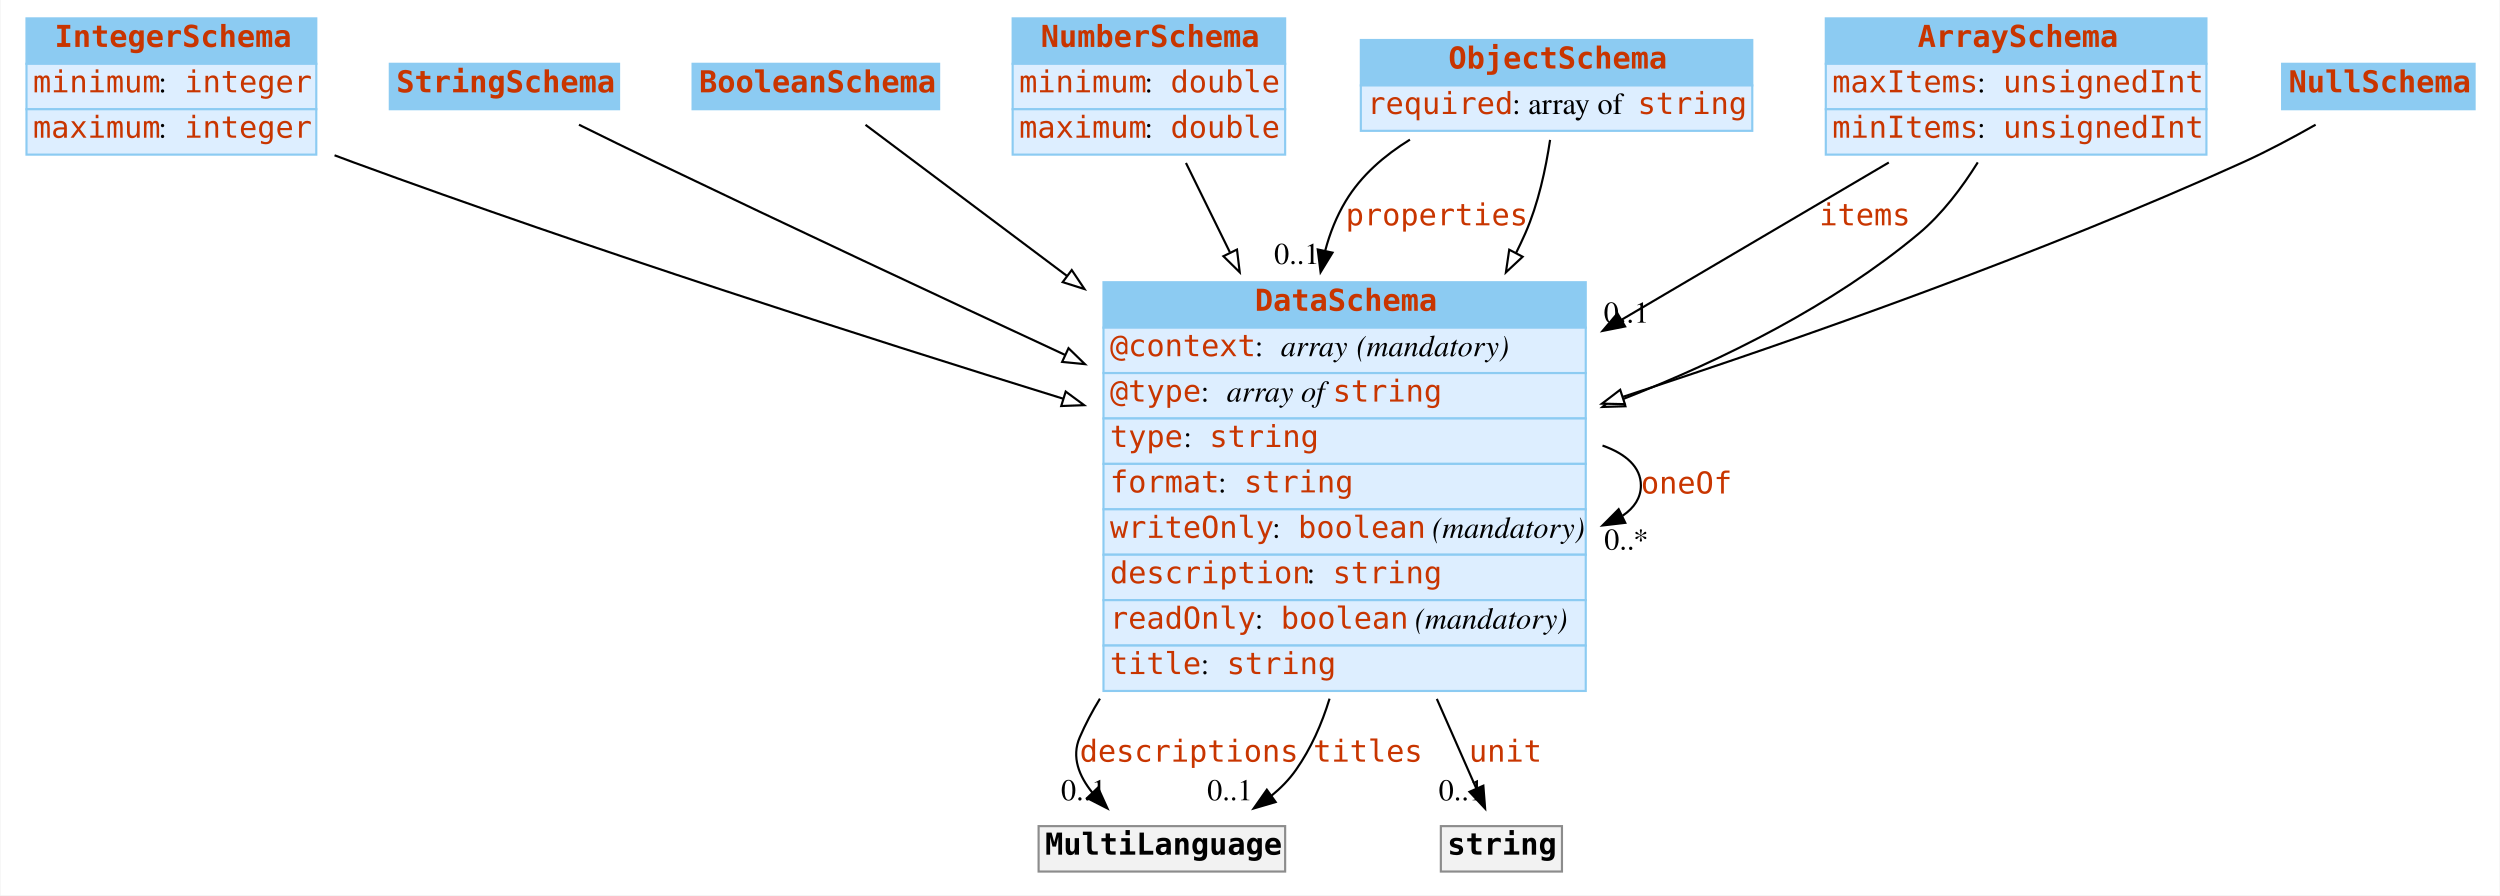
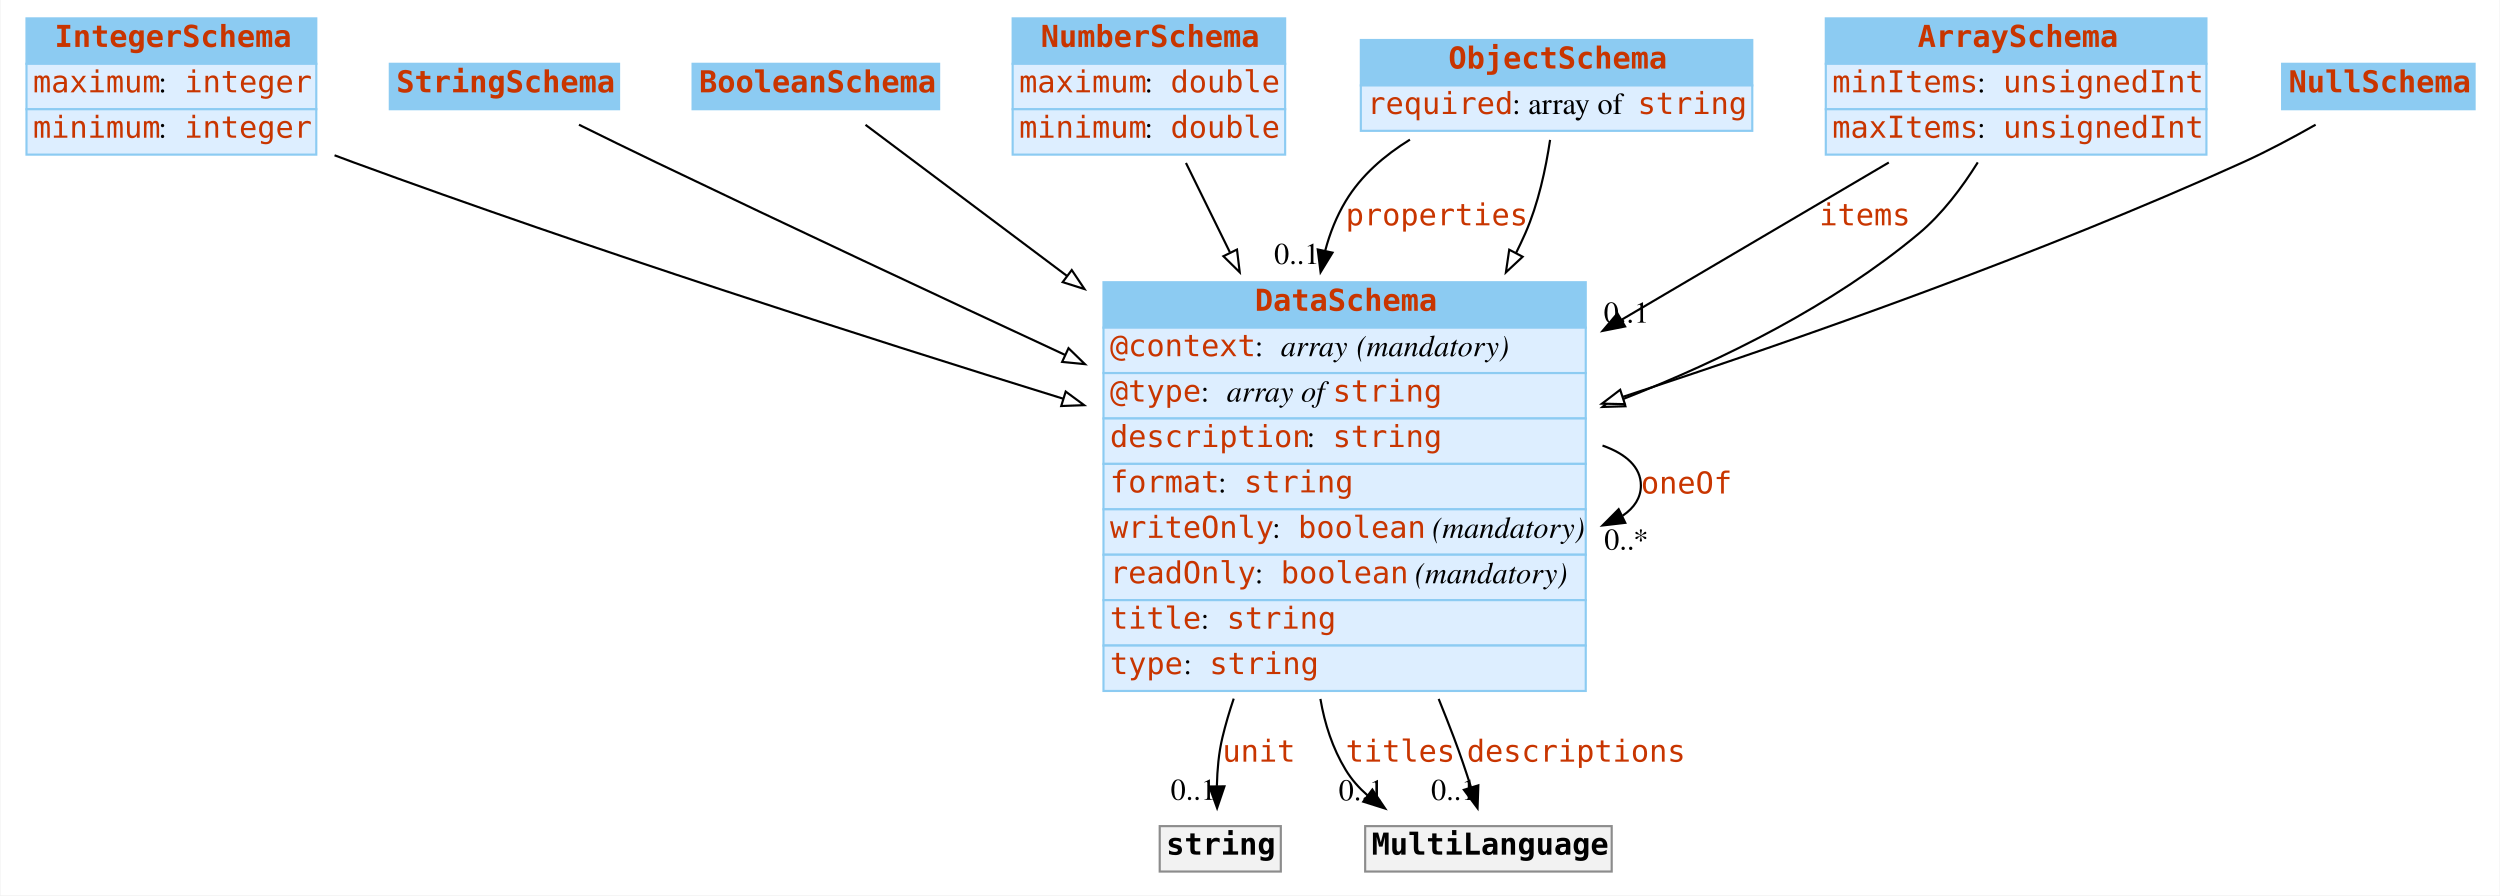
<svg xmlns="http://www.w3.org/2000/svg" width="1156pt" height="414pt" viewBox="0.00 0.00 1155.50 414.00">
  <g id="graph0" class="graph" transform="scale(1 1) rotate(0) translate(4 410)">
    <polygon fill="white" stroke="none" points="-4,4 -4,-410 1151.5,-410 1151.5,4 -4,4" />
    <g id="node1" class="node">
      <polygon fill="#8ccbf2" stroke="none" points="8,-380.5 8,-401.5 142,-401.5 142,-380.5 8,-380.5" />
      <polygon fill="none" stroke="#8ccbf2" points="8,-380.5 8,-401.5 142,-401.5 142,-380.5 8,-380.5" />
      <text text-anchor="start" x="21" y="-388.3" font-family="mono" font-weight="bold" font-size="14.00" fill="#c83500">IntegerSchema</text>
      <polygon fill="#ddeeff" stroke="none" points="8,-359.5 8,-380.5 142,-380.5 142,-359.5 8,-359.5" />
      <polygon fill="none" stroke="#8ccbf2" points="8,-359.5 8,-380.5 142,-380.5 142,-359.5 8,-359.5" />
-       <text text-anchor="start" x="11" y="-367.3" font-family="mono" font-size="14.00" fill="#c83500">minimum</text>
+       <text text-anchor="start" x="11" y="-367.3" font-family="mono" font-size="14.00" fill="#c83500">maximum</text>
      <text text-anchor="start" x="69" y="-367.3" font-family="Times,serif" font-size="14.00"> : </text>
      <text text-anchor="start" x="81" y="-367.3" font-family="mono" font-size="14.00" fill="#c83500">integer</text>
      <polygon fill="#ddeeff" stroke="none" points="8,-338.5 8,-359.5 142,-359.5 142,-338.5 8,-338.5" />
      <polygon fill="none" stroke="#8ccbf2" points="8,-338.5 8,-359.5 142,-359.5 142,-338.5 8,-338.5" />
-       <text text-anchor="start" x="11" y="-346.3" font-family="mono" font-size="14.00" fill="#c83500">maximum</text>
+       <text text-anchor="start" x="11" y="-346.3" font-family="mono" font-size="14.00" fill="#c83500">minimum</text>
      <text text-anchor="start" x="69" y="-346.3" font-family="Times,serif" font-size="14.00"> : </text>
      <text text-anchor="start" x="81" y="-346.3" font-family="mono" font-size="14.00" fill="#c83500">integer</text>
    </g>
    <g id="node8" class="node">
      <polygon fill="#8ccbf2" stroke="none" points="506,-258.5 506,-279.5 729,-279.5 729,-258.5 506,-258.5" />
      <polygon fill="none" stroke="#8ccbf2" points="506,-258.5 506,-279.5 729,-279.5 729,-258.5 506,-258.5" />
      <text text-anchor="start" x="576" y="-266.3" font-family="mono" font-weight="bold" font-size="14.00" fill="#c83500">DataSchema</text>
      <polygon fill="#ddeeff" stroke="none" points="506,-237.5 506,-258.5 729,-258.5 729,-237.5 506,-237.5" />
      <polygon fill="none" stroke="#8ccbf2" points="506,-237.5 506,-258.5 729,-258.5 729,-237.5 506,-237.5" />
      <text text-anchor="start" x="509" y="-245.3" font-family="mono" font-size="14.00" fill="#c83500">@context</text>
      <text text-anchor="start" x="576" y="-245.3" font-family="Times,serif" font-size="14.00"> : </text>
      <text text-anchor="start" x="588" y="-245.3" font-family="Times,serif" font-style="italic" font-size="14.00">array</text>
      <text text-anchor="start" x="619" y="-245.3" font-family="Times,serif" font-size="14.00"> </text>
      <text text-anchor="start" x="623" y="-245.3" font-family="Times,serif" font-style="italic" font-size="14.00">(mandatory)</text>
      <polygon fill="#ddeeff" stroke="none" points="506,-216.5 506,-237.5 729,-237.5 729,-216.5 506,-216.5" />
      <polygon fill="none" stroke="#8ccbf2" points="506,-216.5 506,-237.5 729,-237.5 729,-216.5 506,-216.5" />
      <text text-anchor="start" x="509" y="-224.3" font-family="mono" font-size="14.00" fill="#c83500">@type</text>
      <text text-anchor="start" x="551" y="-224.3" font-family="Times,serif" font-size="14.00"> : </text>
      <text text-anchor="start" x="563" y="-224.3" font-family="Times,serif" font-style="italic" font-size="14.00">array of </text>
      <text text-anchor="start" x="612" y="-224.3" font-family="mono" font-size="14.00" fill="#c83500">string</text>
      <polygon fill="#ddeeff" stroke="none" points="506,-195.5 506,-216.5 729,-216.5 729,-195.5 506,-195.5" />
      <polygon fill="none" stroke="#8ccbf2" points="506,-195.5 506,-216.5 729,-216.5 729,-195.5 506,-195.5" />
-       <text text-anchor="start" x="509" y="-203.3" font-family="mono" font-size="14.00" fill="#c83500">type</text>
-       <text text-anchor="start" x="543" y="-203.3" font-family="Times,serif" font-size="14.00"> : </text>
-       <text text-anchor="start" x="555" y="-203.3" font-family="mono" font-size="14.00" fill="#c83500">string</text>
+       <text text-anchor="start" x="509" y="-203.3" font-family="mono" font-size="14.00" fill="#c83500">description</text>
+       <text text-anchor="start" x="600" y="-203.3" font-family="Times,serif" font-size="14.00"> : </text>
+       <text text-anchor="start" x="612" y="-203.3" font-family="mono" font-size="14.00" fill="#c83500">string</text>
      <polygon fill="#ddeeff" stroke="none" points="506,-174.5 506,-195.5 729,-195.5 729,-174.5 506,-174.5" />
      <polygon fill="none" stroke="#8ccbf2" points="506,-174.5 506,-195.5 729,-195.5 729,-174.5 506,-174.5" />
      <text text-anchor="start" x="509" y="-182.3" font-family="mono" font-size="14.00" fill="#c83500">format</text>
      <text text-anchor="start" x="559" y="-182.3" font-family="Times,serif" font-size="14.00"> : </text>
      <text text-anchor="start" x="571" y="-182.3" font-family="mono" font-size="14.00" fill="#c83500">string</text>
      <polygon fill="#ddeeff" stroke="none" points="506,-153.5 506,-174.5 729,-174.5 729,-153.5 506,-153.5" />
      <polygon fill="none" stroke="#8ccbf2" points="506,-153.5 506,-174.5 729,-174.5 729,-153.5 506,-153.5" />
      <text text-anchor="start" x="509" y="-161.3" font-family="mono" font-size="14.00" fill="#c83500">writeOnly</text>
      <text text-anchor="start" x="584" y="-161.3" font-family="Times,serif" font-size="14.00"> : </text>
      <text text-anchor="start" x="596" y="-161.3" font-family="mono" font-size="14.00" fill="#c83500">boolean</text>
      <text text-anchor="start" x="654" y="-161.3" font-family="Times,serif" font-size="14.00"> </text>
      <text text-anchor="start" x="658" y="-161.3" font-family="Times,serif" font-style="italic" font-size="14.00">(mandatory)</text>
      <polygon fill="#ddeeff" stroke="none" points="506,-132.5 506,-153.5 729,-153.5 729,-132.5 506,-132.5" />
      <polygon fill="none" stroke="#8ccbf2" points="506,-132.5 506,-153.5 729,-153.5 729,-132.5 506,-132.5" />
-       <text text-anchor="start" x="509" y="-140.3" font-family="mono" font-size="14.00" fill="#c83500">description</text>
-       <text text-anchor="start" x="600" y="-140.3" font-family="Times,serif" font-size="14.00"> : </text>
-       <text text-anchor="start" x="612" y="-140.3" font-family="mono" font-size="14.00" fill="#c83500">string</text>
+       <text text-anchor="start" x="509" y="-140.3" font-family="mono" font-size="14.00" fill="#c83500">readOnly</text>
+       <text text-anchor="start" x="576" y="-140.3" font-family="Times,serif" font-size="14.00"> : </text>
+       <text text-anchor="start" x="588" y="-140.3" font-family="mono" font-size="14.00" fill="#c83500">boolean</text>
+       <text text-anchor="start" x="646" y="-140.3" font-family="Times,serif" font-size="14.00"> </text>
+       <text text-anchor="start" x="650" y="-140.3" font-family="Times,serif" font-style="italic" font-size="14.00">(mandatory)</text>
      <polygon fill="#ddeeff" stroke="none" points="506,-111.5 506,-132.5 729,-132.5 729,-111.5 506,-111.5" />
      <polygon fill="none" stroke="#8ccbf2" points="506,-111.5 506,-132.5 729,-132.5 729,-111.5 506,-111.5" />
-       <text text-anchor="start" x="509" y="-119.3" font-family="mono" font-size="14.00" fill="#c83500">readOnly</text>
-       <text text-anchor="start" x="576" y="-119.3" font-family="Times,serif" font-size="14.00"> : </text>
-       <text text-anchor="start" x="588" y="-119.3" font-family="mono" font-size="14.00" fill="#c83500">boolean</text>
-       <text text-anchor="start" x="646" y="-119.3" font-family="Times,serif" font-size="14.00"> </text>
-       <text text-anchor="start" x="650" y="-119.3" font-family="Times,serif" font-style="italic" font-size="14.00">(mandatory)</text>
+       <text text-anchor="start" x="509" y="-119.3" font-family="mono" font-size="14.00" fill="#c83500">title</text>
+       <text text-anchor="start" x="551" y="-119.3" font-family="Times,serif" font-size="14.00"> : </text>
+       <text text-anchor="start" x="563" y="-119.3" font-family="mono" font-size="14.00" fill="#c83500">string</text>
      <polygon fill="#ddeeff" stroke="none" points="506,-90.5 506,-111.5 729,-111.5 729,-90.5 506,-90.5" />
      <polygon fill="none" stroke="#8ccbf2" points="506,-90.5 506,-111.5 729,-111.5 729,-90.5 506,-90.5" />
-       <text text-anchor="start" x="509" y="-98.3" font-family="mono" font-size="14.00" fill="#c83500">title</text>
-       <text text-anchor="start" x="551" y="-98.3" font-family="Times,serif" font-size="14.00"> : </text>
-       <text text-anchor="start" x="563" y="-98.3" font-family="mono" font-size="14.00" fill="#c83500">string</text>
-     </g>
-     <g id="edge9" class="edge">
+       <text text-anchor="start" x="509" y="-98.3" font-family="mono" font-size="14.00" fill="#c83500">type</text>
+       <text text-anchor="start" x="543" y="-98.3" font-family="Times,serif" font-size="14.00"> : </text>
+       <text text-anchor="start" x="555" y="-98.3" font-family="mono" font-size="14.00" fill="#c83500">string</text>
+     </g>
+     <g id="edge7" class="edge">
      <path fill="none" stroke="black" d="M150.45,-338.195C153.33,-337.1 156.188,-336.032 159,-335 268.709,-294.751 395.182,-254.175 487.391,-225.633" />
      <polygon fill="white" stroke="black" points="488.529,-228.945 497.05,-222.648 486.462,-222.257 488.529,-228.945" />
    </g>
    <g id="node2" class="node">
      <polygon fill="#8ccbf2" stroke="none" points="176,-359.5 176,-380.5 282,-380.5 282,-359.5 176,-359.5" />
      <polygon fill="none" stroke="#8ccbf2" points="176,-359.5 176,-380.5 282,-380.5 282,-359.5 176,-359.5" />
      <text text-anchor="start" x="179" y="-367.3" font-family="mono" font-weight="bold" font-size="14.00" fill="#c83500">StringSchema</text>
    </g>
    <g id="edge13" class="edge">
      <path fill="none" stroke="black" d="M263.466,-352.334C274.764,-346.755 287.396,-340.568 299,-335 361.052,-305.224 430.256,-272.813 488.22,-245.889" />
      <polygon fill="white" stroke="black" points="489.827,-249.002 497.424,-241.617 486.88,-242.653 489.827,-249.002" />
    </g>
    <g id="node3" class="node">
      <polygon fill="#8ccbf2" stroke="none" points="316,-359.5 316,-380.5 430,-380.5 430,-359.5 316,-359.5" />
      <polygon fill="none" stroke="#8ccbf2" points="316,-359.5 316,-380.5 430,-380.5 430,-359.5 316,-359.5" />
      <text text-anchor="start" x="319" y="-367.3" font-family="mono" font-weight="bold" font-size="14.00" fill="#c83500">BooleanSchema</text>
    </g>
-     <g id="edge10" class="edge">
+     <g id="edge11" class="edge">
      <path fill="none" stroke="black" d="M395.955,-352.284C418.013,-335.74 453.203,-309.348 489.077,-282.442" />
      <polygon fill="white" stroke="black" points="491.323,-285.133 497.223,-276.333 487.123,-279.533 491.323,-285.133" />
    </g>
    <g id="node4" class="node">
      <polygon fill="#8ccbf2" stroke="none" points="464,-380.5 464,-401.5 590,-401.5 590,-380.5 464,-380.5" />
      <polygon fill="none" stroke="#8ccbf2" points="464,-380.5 464,-401.5 590,-401.5 590,-380.5 464,-380.5" />
      <text text-anchor="start" x="477" y="-388.3" font-family="mono" font-weight="bold" font-size="14.00" fill="#c83500">NumberSchema</text>
      <polygon fill="#ddeeff" stroke="none" points="464,-359.5 464,-380.5 590,-380.5 590,-359.5 464,-359.5" />
      <polygon fill="none" stroke="#8ccbf2" points="464,-359.5 464,-380.5 590,-380.5 590,-359.5 464,-359.5" />
-       <text text-anchor="start" x="467" y="-367.3" font-family="mono" font-size="14.00" fill="#c83500">minimum</text>
+       <text text-anchor="start" x="467" y="-367.3" font-family="mono" font-size="14.00" fill="#c83500">maximum</text>
      <text text-anchor="start" x="525" y="-367.3" font-family="Times,serif" font-size="14.00"> : </text>
      <text text-anchor="start" x="537" y="-367.3" font-family="mono" font-size="14.00" fill="#c83500">double</text>
      <polygon fill="#ddeeff" stroke="none" points="464,-338.5 464,-359.5 590,-359.5 590,-338.5 464,-338.5" />
      <polygon fill="none" stroke="#8ccbf2" points="464,-338.5 464,-359.5 590,-359.5 590,-338.5 464,-338.5" />
-       <text text-anchor="start" x="467" y="-346.3" font-family="mono" font-size="14.00" fill="#c83500">maximum</text>
+       <text text-anchor="start" x="467" y="-346.3" font-family="mono" font-size="14.00" fill="#c83500">minimum</text>
      <text text-anchor="start" x="525" y="-346.3" font-family="Times,serif" font-size="14.00"> : </text>
      <text text-anchor="start" x="537" y="-346.3" font-family="mono" font-size="14.00" fill="#c83500">double</text>
    </g>
-     <g id="edge7" class="edge">
+     <g id="edge8" class="edge">
      <path fill="none" stroke="black" d="M544.14,-334.648C550.095,-322.539 557.124,-308.248 564.426,-293.4" />
      <polygon fill="white" stroke="black" points="567.729,-294.616 569.001,-284.098 561.447,-291.527 567.729,-294.616" />
    </g>
    <g id="node5" class="node">
      <polygon fill="#8ccbf2" stroke="none" points="625,-370.5 625,-391.5 806,-391.5 806,-370.5 625,-370.5" />
      <polygon fill="none" stroke="#8ccbf2" points="625,-370.5 625,-391.5 806,-391.5 806,-370.5 625,-370.5" />
      <text text-anchor="start" x="665.5" y="-378.3" font-family="mono" font-weight="bold" font-size="14.00" fill="#c83500">ObjectSchema</text>
      <polygon fill="#ddeeff" stroke="none" points="625,-349.5 625,-370.5 806,-370.5 806,-349.5 625,-349.5" />
      <polygon fill="none" stroke="#8ccbf2" points="625,-349.5 625,-370.5 806,-370.5 806,-349.5 625,-349.5" />
      <text text-anchor="start" x="628" y="-357.3" font-family="mono" font-size="14.00" fill="#c83500">required</text>
      <text text-anchor="start" x="695" y="-357.3" font-family="Times,serif" font-size="14.00"> : array of </text>
      <text text-anchor="start" x="753" y="-357.3" font-family="mono" font-size="14.00" fill="#c83500">string</text>
    </g>
    <g id="edge1" class="edge">
      <path fill="none" stroke="black" d="M647.71,-345.436C635.883,-338.14 625.102,-328.817 618,-317 613.727,-309.89 610.655,-302.144 608.529,-294.09" />
      <polygon fill="black" stroke="black" points="611.913,-293.176 606.388,-284.135 605.069,-294.648 611.913,-293.176" />
      <text text-anchor="start" x="618" y="-305.8" font-family="mono" font-size="14.00" fill="#c83500">properties</text>
      <text text-anchor="middle" x="595.388" y="-287.935" font-family="Times,serif" font-size="14.00">0..1</text>
    </g>
-     <g id="edge12" class="edge">
+     <g id="edge10" class="edge">
      <path fill="none" stroke="black" d="M712.51,-345.311C710.534,-332.094 707.054,-315.68 701,-302 699.67,-298.996 698.254,-295.993 696.762,-293" />
      <polygon fill="white" stroke="black" points="699.817,-291.289 692.075,-284.057 693.617,-294.539 699.817,-291.289" />
    </g>
    <g id="node6" class="node">
      <polygon fill="#8ccbf2" stroke="none" points="840,-380.5 840,-401.5 1016,-401.5 1016,-380.5 840,-380.5" />
      <polygon fill="none" stroke="#8ccbf2" points="840,-380.5 840,-401.5 1016,-401.5 1016,-380.5 840,-380.5" />
      <text text-anchor="start" x="882.5" y="-388.3" font-family="mono" font-weight="bold" font-size="14.00" fill="#c83500">ArraySchema</text>
      <polygon fill="#ddeeff" stroke="none" points="840,-359.5 840,-380.5 1016,-380.5 1016,-359.5 840,-359.5" />
      <polygon fill="none" stroke="#8ccbf2" points="840,-359.5 840,-380.5 1016,-380.5 1016,-359.5 840,-359.5" />
-       <text text-anchor="start" x="843" y="-367.3" font-family="mono" font-size="14.00" fill="#c83500">maxItems</text>
+       <text text-anchor="start" x="843" y="-367.3" font-family="mono" font-size="14.00" fill="#c83500">minItems</text>
      <text text-anchor="start" x="910" y="-367.3" font-family="Times,serif" font-size="14.00"> : </text>
      <text text-anchor="start" x="922" y="-367.3" font-family="mono" font-size="14.00" fill="#c83500">unsignedInt</text>
      <polygon fill="#ddeeff" stroke="none" points="840,-338.5 840,-359.5 1016,-359.5 1016,-338.5 840,-338.5" />
      <polygon fill="none" stroke="#8ccbf2" points="840,-338.5 840,-359.5 1016,-359.5 1016,-338.5 840,-338.5" />
-       <text text-anchor="start" x="843" y="-346.3" font-family="mono" font-size="14.00" fill="#c83500">minItems</text>
+       <text text-anchor="start" x="843" y="-346.3" font-family="mono" font-size="14.00" fill="#c83500">maxItems</text>
      <text text-anchor="start" x="910" y="-346.3" font-family="Times,serif" font-size="14.00"> : </text>
      <text text-anchor="start" x="922" y="-346.3" font-family="mono" font-size="14.00" fill="#c83500">unsignedInt</text>
    </g>
    <g id="edge2" class="edge">
      <path fill="none" stroke="black" d="M869.138,-334.864C834.211,-314.312 788.508,-287.42 745.619,-262.183" />
      <polygon fill="black" stroke="black" points="747.193,-259.048 736.799,-256.993 743.643,-265.081 747.193,-259.048" />
      <text text-anchor="start" x="837" y="-305.8" font-family="mono" font-size="14.00" fill="#c83500">items</text>
      <text text-anchor="middle" x="747.799" y="-260.793" font-family="Times,serif" font-size="14.00">0..1</text>
    </g>
-     <g id="edge8" class="edge">
+     <g id="edge9" class="edge">
      <path fill="none" stroke="black" d="M910.273,-334.915C903.037,-323.308 893.806,-311.032 883,-302 843.337,-268.848 792.7,-243.709 746.272,-225.489" />
      <polygon fill="white" stroke="black" points="747.331,-222.146 736.742,-221.821 744.817,-228.679 747.331,-222.146" />
    </g>
    <g id="node7" class="node">
      <polygon fill="#8ccbf2" stroke="none" points="1051,-359.5 1051,-380.5 1140,-380.5 1140,-359.5 1051,-359.5" />
      <polygon fill="none" stroke="#8ccbf2" points="1051,-359.5 1051,-380.5 1140,-380.5 1140,-359.5 1051,-359.5" />
      <text text-anchor="start" x="1054" y="-367.3" font-family="mono" font-weight="bold" font-size="14.00" fill="#c83500">NullSchema</text>
    </g>
-     <g id="edge11" class="edge">
+     <g id="edge12" class="edge">
      <path fill="none" stroke="black" d="M1066.49,-352.342C1056.14,-346.459 1044.22,-340.083 1033,-335 939.266,-292.54 829.5,-253.792 746.262,-226.53" />
      <polygon fill="white" stroke="black" points="747.095,-223.12 736.502,-223.347 744.924,-229.775 747.095,-223.12" />
    </g>
    <g id="edge5" class="edge">
      <path fill="none" stroke="black" d="M736.75,-203.976C747.646,-200.135 754.5,-193.977 754.5,-185.5 754.5,-179.805 751.406,-175.156 746.071,-171.553" />
      <polygon fill="black" stroke="black" points="747.274,-168.247 736.75,-167.024 744.214,-174.543 747.274,-168.247" />
      <text text-anchor="start" x="754.5" y="-181.8" font-family="mono" font-size="14.00" fill="#c83500">oneOf</text>
      <text text-anchor="middle" x="747.75" y="-155.824" font-family="Times,serif" font-size="14.00">0..*</text>
    </g>
    <g id="node9" class="node">
-       <polygon fill="#f2f2f2" stroke="none" points="476,-7 476,-28 590,-28 590,-7 476,-7" />
-       <polygon fill="none" stroke="#8c8c8c" points="476,-7 476,-28 590,-28 590,-7 476,-7" />
-       <text text-anchor="start" x="479" y="-14.8" font-family="mono" font-weight="bold" font-size="14.00">MultiLanguage</text>
+       <polygon fill="#f2f2f2" stroke="none" points="532,-7 532,-28 588,-28 588,-7 532,-7" />
+       <polygon fill="none" stroke="#8c8c8c" points="532,-7 532,-28 588,-28 588,-7 532,-7" />
+       <text text-anchor="start" x="535" y="-14.8" font-family="mono" font-weight="bold" font-size="14.00">string</text>
    </g>
    <g id="edge3" class="edge">
-       <path fill="none" stroke="black" d="M504.367,-86.943C500.812,-81.149 497.652,-75.162 495,-69 491.121,-59.986 494.666,-51.131 500.895,-43.436" />
-       <polygon fill="black" stroke="black" points="503.464,-45.813 507.842,-36.165 498.403,-40.977 503.464,-45.813" />
-       <text text-anchor="start" x="495" y="-57.8" font-family="mono" font-size="14.00" fill="#c83500">descriptions</text>
-       <text text-anchor="middle" x="496.842" y="-39.965" font-family="Times,serif" font-size="14.00">0..1</text>
+       <path fill="none" stroke="black" d="M566.221,-86.954C564.201,-80.97 562.431,-74.959 561,-69 559.283,-61.853 558.593,-53.965 558.437,-46.608" />
+       <polygon fill="black" stroke="black" points="561.939,-46.39 558.535,-36.357 554.94,-46.323 561.939,-46.39" />
+       <text text-anchor="start" x="561" y="-57.8" font-family="mono" font-size="14.00" fill="#c83500">unit</text>
+       <text text-anchor="middle" x="547.535" y="-40.157" font-family="Times,serif" font-size="14.00">0..1</text>
+     </g>
+     <g id="node10" class="node">
+       <polygon fill="#f2f2f2" stroke="none" points="627,-7 627,-28 741,-28 741,-7 627,-7" />
+       <polygon fill="none" stroke="#8c8c8c" points="627,-7 627,-28 741,-28 741,-7 627,-7" />
+       <text text-anchor="start" x="630" y="-14.8" font-family="mono" font-weight="bold" font-size="14.00">MultiLanguage</text>
+     </g>
+     <g id="edge4" class="edge">
+       <path fill="none" stroke="black" d="M606.306,-86.816C608.288,-75.218 611.947,-63.975 618,-54 620.706,-49.541 624.191,-45.618 628.143,-42.175" />
+       <polygon fill="black" stroke="black" points="630.321,-44.917 636.237,-36.127 626.131,-39.309 630.321,-44.917" />
+       <text text-anchor="start" x="618" y="-57.8" font-family="mono" font-size="14.00" fill="#c83500">titles</text>
+       <text text-anchor="middle" x="625.237" y="-39.927" font-family="Times,serif" font-size="14.00">0..1</text>
    </g>
    <g id="edge6" class="edge">
-       <path fill="none" stroke="black" d="M610.532,-86.931C606.942,-75.186 601.929,-63.873 595,-54 591.849,-49.51 587.928,-45.526 583.597,-42.005" />
-       <polygon fill="black" stroke="black" points="585.608,-39.14 575.44,-36.163 581.532,-44.831 585.608,-39.14" />
-       <text text-anchor="start" x="603" y="-57.8" font-family="mono" font-size="14.00" fill="#c83500">titles</text>
-       <text text-anchor="middle" x="564.44" y="-39.962" font-family="Times,serif" font-size="14.00">0..1</text>
-     </g>
-     <g id="node10" class="node">
-       <polygon fill="#f2f2f2" stroke="none" points="662,-7 662,-28 718,-28 718,-7 662,-7" />
-       <polygon fill="none" stroke="#8c8c8c" points="662,-7 662,-28 718,-28 718,-7 662,-7" />
-       <text text-anchor="start" x="665" y="-14.8" font-family="mono" font-weight="bold" font-size="14.00">string</text>
-     </g>
-     <g id="edge4" class="edge">
-       <path fill="none" stroke="black" d="M660.137,-86.831C662.799,-80.798 665.436,-74.817 668,-69 671.389,-61.312 675.067,-52.957 678.428,-45.317" />
-       <polygon fill="black" stroke="black" points="681.648,-46.69 682.471,-36.127 675.24,-43.871 681.648,-46.69" />
-       <text text-anchor="start" x="675" y="-57.8" font-family="mono" font-size="14.00" fill="#c83500">unit</text>
-       <text text-anchor="middle" x="671.471" y="-39.927" font-family="Times,serif" font-size="14.00">0..1</text>
+       <path fill="none" stroke="black" d="M660.992,-86.813C663.428,-80.812 665.783,-74.841 668,-69 670.802,-61.619 673.539,-53.508 675.935,-46.006" />
+       <polygon fill="black" stroke="black" points="679.333,-46.868 678.965,-36.28 672.649,-44.786 679.333,-46.868" />
+       <text text-anchor="start" x="674" y="-57.8" font-family="mono" font-size="14.00" fill="#c83500">descriptions</text>
+       <text text-anchor="middle" x="667.965" y="-40.08" font-family="Times,serif" font-size="14.00">0..1</text>
    </g>
  </g>
</svg>
